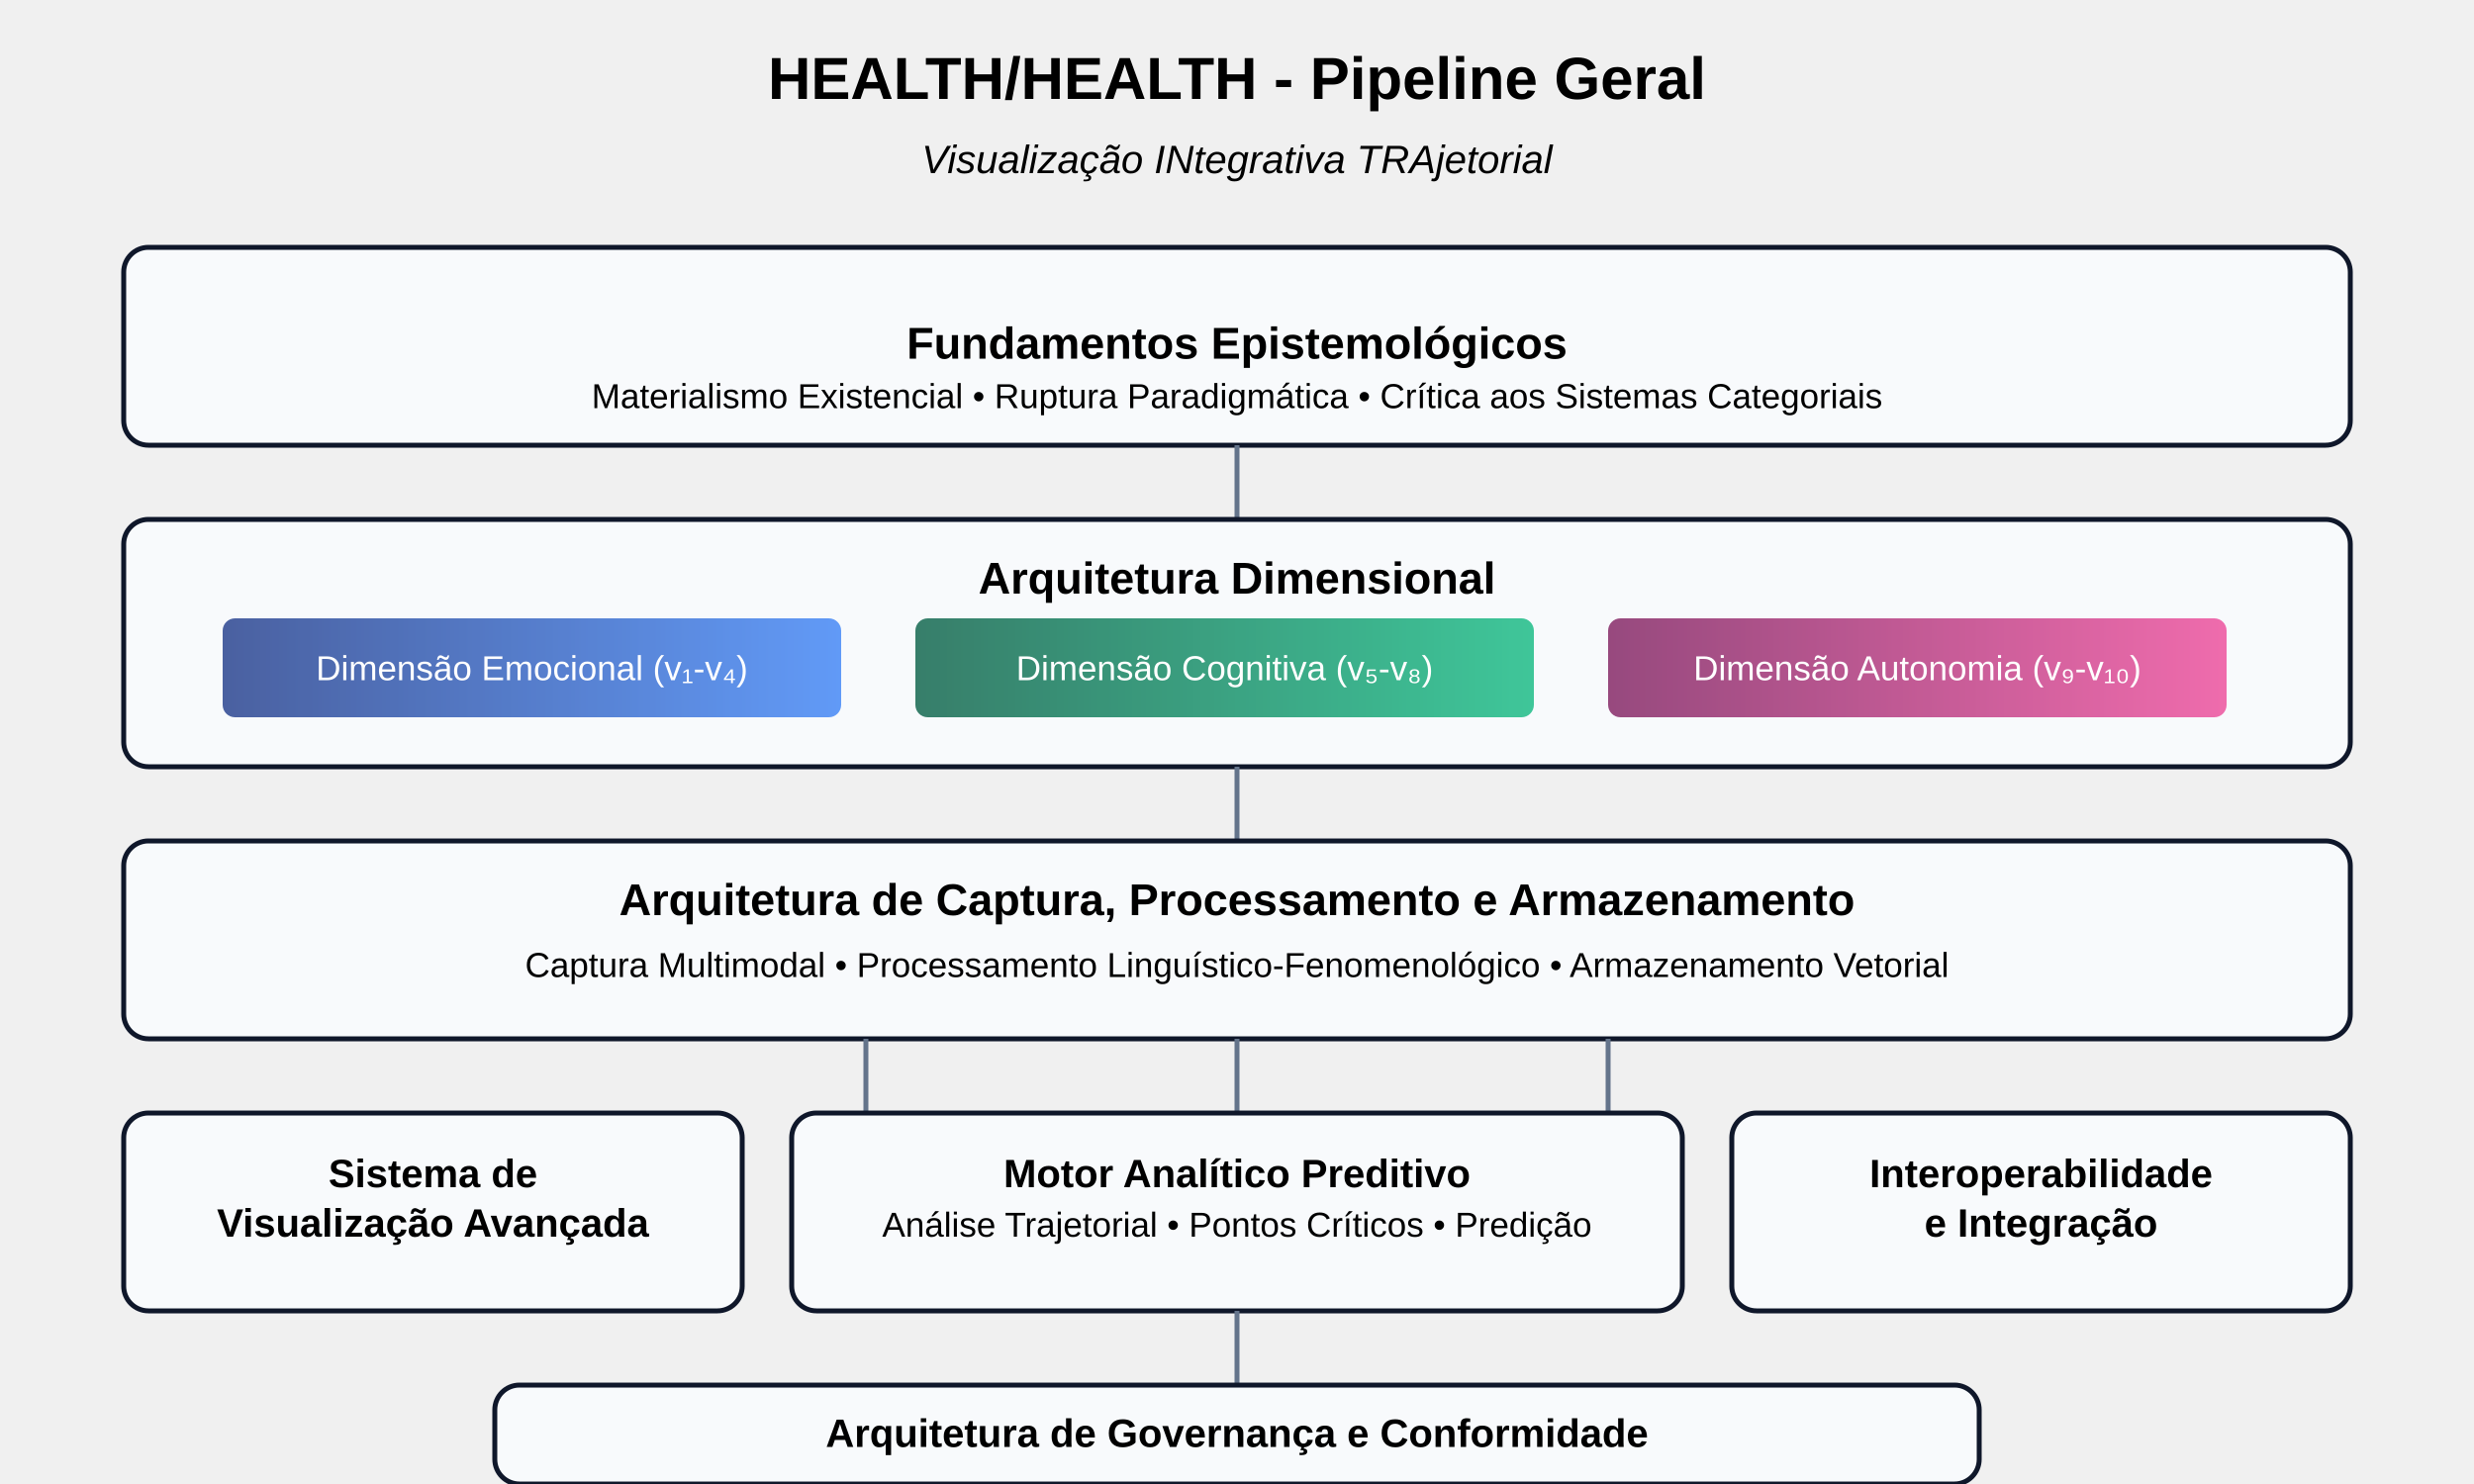
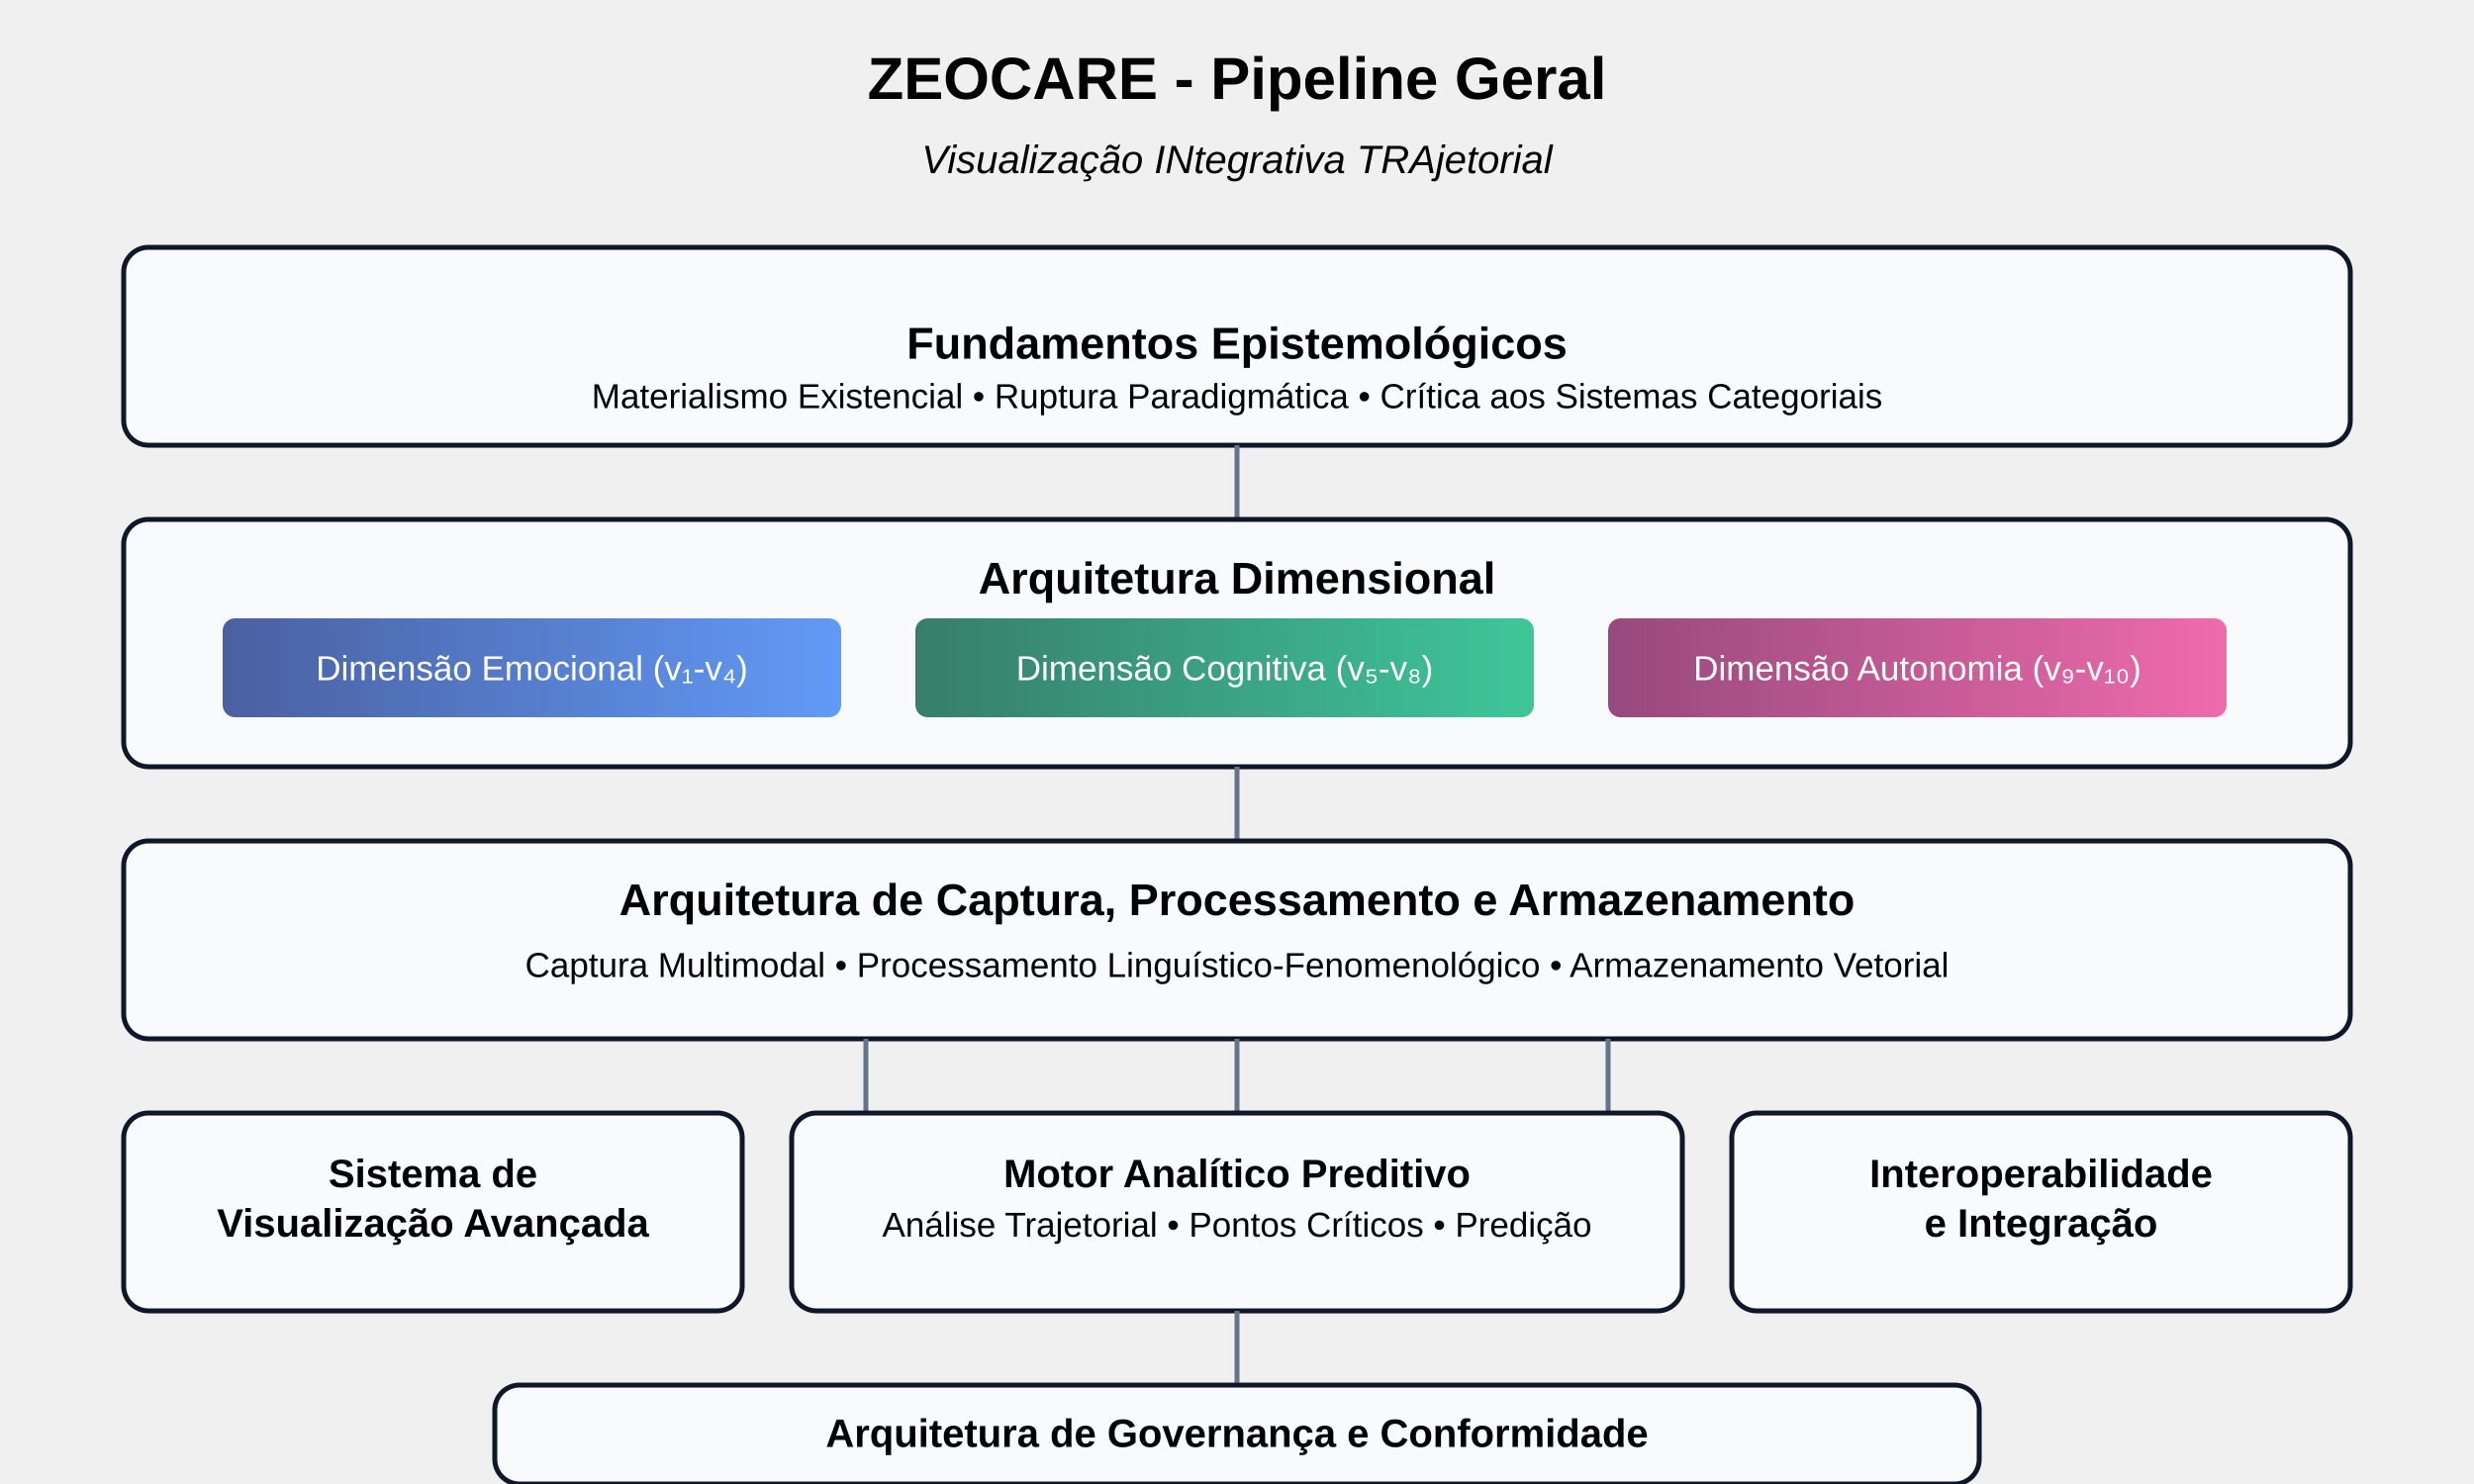
<svg xmlns="http://www.w3.org/2000/svg" viewBox="0 0 1000 600">
  <defs>
    <linearGradient id="gradientEmocional" x1="0%" y1="0%" x2="100%" y2="0%">
      <stop offset="0%" stop-color="#1E3A8A" />
      <stop offset="100%" stop-color="#3B82F6" />
    </linearGradient>
    <linearGradient id="gradientCognitivo" x1="0%" y1="0%" x2="100%" y2="0%">
      <stop offset="0%" stop-color="#065F46" />
      <stop offset="100%" stop-color="#10B981" />
    </linearGradient>
    <linearGradient id="gradientAutonomia" x1="0%" y1="0%" x2="100%" y2="0%">
      <stop offset="0%" stop-color="#7E1D5F" />
      <stop offset="100%" stop-color="#EC4899" />
    </linearGradient>
    <linearGradient id="gradientProcessamento" x1="0%" y1="0%" x2="100%" y2="0%">
      <stop offset="0%" stop-color="#0F172A" />
      <stop offset="100%" stop-color="#64748B" />
    </linearGradient>
    <marker id="arrowhead" markerWidth="10" markerHeight="7" refX="0" refY="3.5" orient="auto">
      <polygon points="0 0, 10 3.5, 0 7" fill="#64748B" />
    </marker>
  </defs>
-   <text x="500" y="40" font-family="Arial" font-size="24" text-anchor="middle" font-weight="bold">HEALTH/HEALTH - Pipeline Geral</text>
+   <text x="500" y="40" font-family="Arial" font-size="24" text-anchor="middle" font-weight="bold">ZEOCARE - Pipeline Geral</text>
  <text x="500" y="70" font-family="Arial" font-size="16" text-anchor="middle" font-style="italic">Visualização INtegrativa TRAjetorial</text>
  <rect x="50" y="100" width="900" height="80" rx="10" fill="#F8FAFC" stroke="#0F172A" stroke-width="2" />
  <text x="500" y="145" font-family="Arial" font-size="18" text-anchor="middle" font-weight="bold">Fundamentos Epistemológicos</text>
  <text x="500" y="165" font-family="Arial" font-size="14" text-anchor="middle">Materialismo Existencial • Ruptura Paradigmática • Crítica aos Sistemas Categoriais</text>
  <line x1="500" y1="180" x2="500" y2="210" stroke="#64748B" stroke-width="2" marker-end="url(#arrowhead)" />
  <rect x="50" y="210" width="900" height="100" rx="10" fill="#F8FAFC" stroke="#0F172A" stroke-width="2" />
  <text x="500" y="240" font-family="Arial" font-size="18" text-anchor="middle" font-weight="bold">Arquitetura Dimensional</text>
  <rect x="90" y="250" width="250" height="40" rx="5" fill="url(#gradientEmocional)" opacity="0.8" />
  <text x="215" y="275" font-family="Arial" font-size="14" fill="white" text-anchor="middle">Dimensão Emocional (v₁-v₄)</text>
  <rect x="370" y="250" width="250" height="40" rx="5" fill="url(#gradientCognitivo)" opacity="0.8" />
  <text x="495" y="275" font-family="Arial" font-size="14" fill="white" text-anchor="middle">Dimensão Cognitiva (v₅-v₈)</text>
  <rect x="650" y="250" width="250" height="40" rx="5" fill="url(#gradientAutonomia)" opacity="0.8" />
  <text x="775" y="275" font-family="Arial" font-size="14" fill="white" text-anchor="middle">Dimensão Autonomia (v₉-v₁₀)</text>
  <line x1="500" y1="310" x2="500" y2="340" stroke="#64748B" stroke-width="2" marker-end="url(#arrowhead)" />
  <rect x="50" y="340" width="900" height="80" rx="10" fill="#F8FAFC" stroke="#0F172A" stroke-width="2" />
  <text x="500" y="370" font-family="Arial" font-size="18" text-anchor="middle" font-weight="bold">Arquitetura de Captura, Processamento e Armazenamento</text>
  <text x="500" y="395" font-family="Arial" font-size="14" text-anchor="middle">Captura Multimodal • Processamento Linguístico-Fenomenológico • Armazenamento Vetorial</text>
  <line x1="350" y1="420" x2="350" y2="450" stroke="#64748B" stroke-width="2" marker-end="url(#arrowhead)" />
  <line x1="500" y1="420" x2="500" y2="450" stroke="#64748B" stroke-width="2" marker-end="url(#arrowhead)" />
  <line x1="650" y1="420" x2="650" y2="450" stroke="#64748B" stroke-width="2" marker-end="url(#arrowhead)" />
  <rect x="50" y="450" width="250" height="80" rx="10" fill="#F8FAFC" stroke="#0F172A" stroke-width="2" />
  <text x="175" y="480" font-family="Arial" font-size="16" text-anchor="middle" font-weight="bold">Sistema de</text>
  <text x="175" y="500" font-family="Arial" font-size="16" text-anchor="middle" font-weight="bold">Visualização Avançada</text>
  <rect x="320" y="450" width="360" height="80" rx="10" fill="#F8FAFC" stroke="#0F172A" stroke-width="2" />
  <text x="500" y="480" font-family="Arial" font-size="16" text-anchor="middle" font-weight="bold">Motor Analítico Preditivo</text>
  <text x="500" y="500" font-family="Arial" font-size="14" text-anchor="middle">Análise Trajetorial • Pontos Críticos • Predição</text>
  <rect x="700" y="450" width="250" height="80" rx="10" fill="#F8FAFC" stroke="#0F172A" stroke-width="2" />
  <text x="825" y="480" font-family="Arial" font-size="16" text-anchor="middle" font-weight="bold">Interoperabilidade</text>
  <text x="825" y="500" font-family="Arial" font-size="16" text-anchor="middle" font-weight="bold">e Integração</text>
  <line x1="500" y1="530" x2="500" y2="560" stroke="#64748B" stroke-width="2" marker-end="url(#arrowhead)" />
  <rect x="200" y="560" width="600" height="40" rx="10" fill="#F8FAFC" stroke="#0F172A" stroke-width="2" />
  <text x="500" y="585" font-family="Arial" font-size="16" text-anchor="middle" font-weight="bold">Arquitetura de Governança e Conformidade</text>
</svg>
